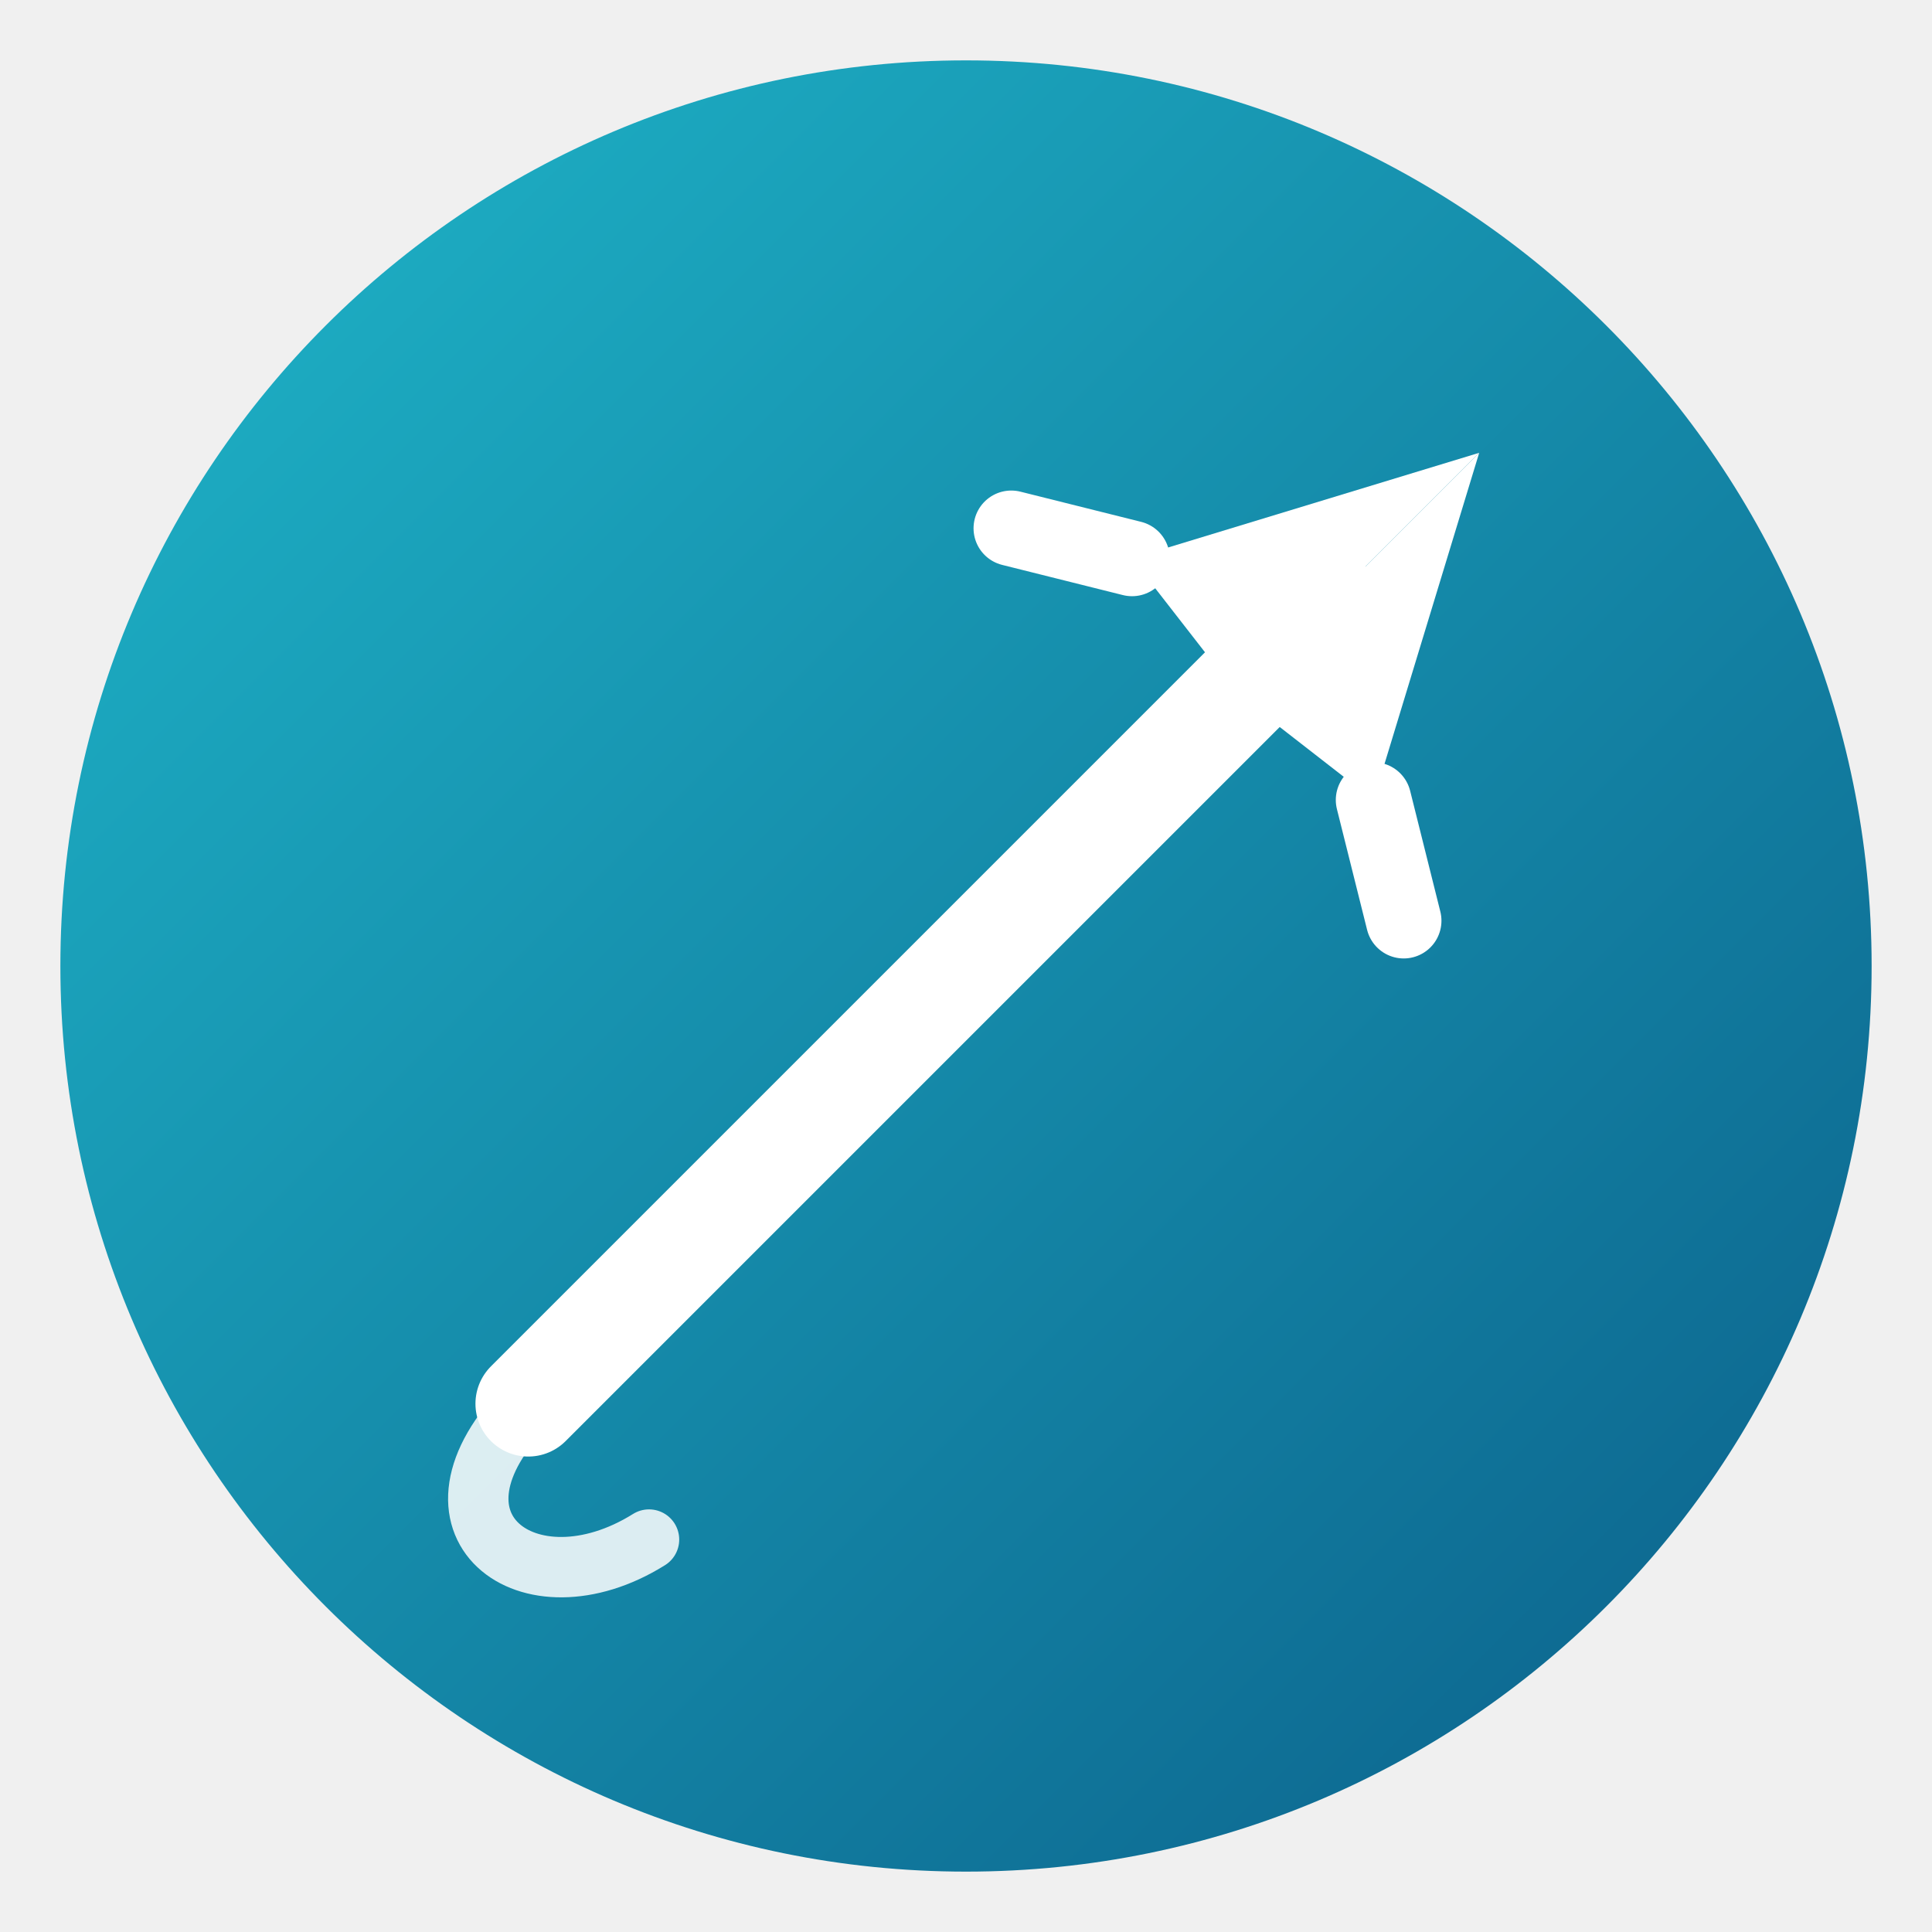
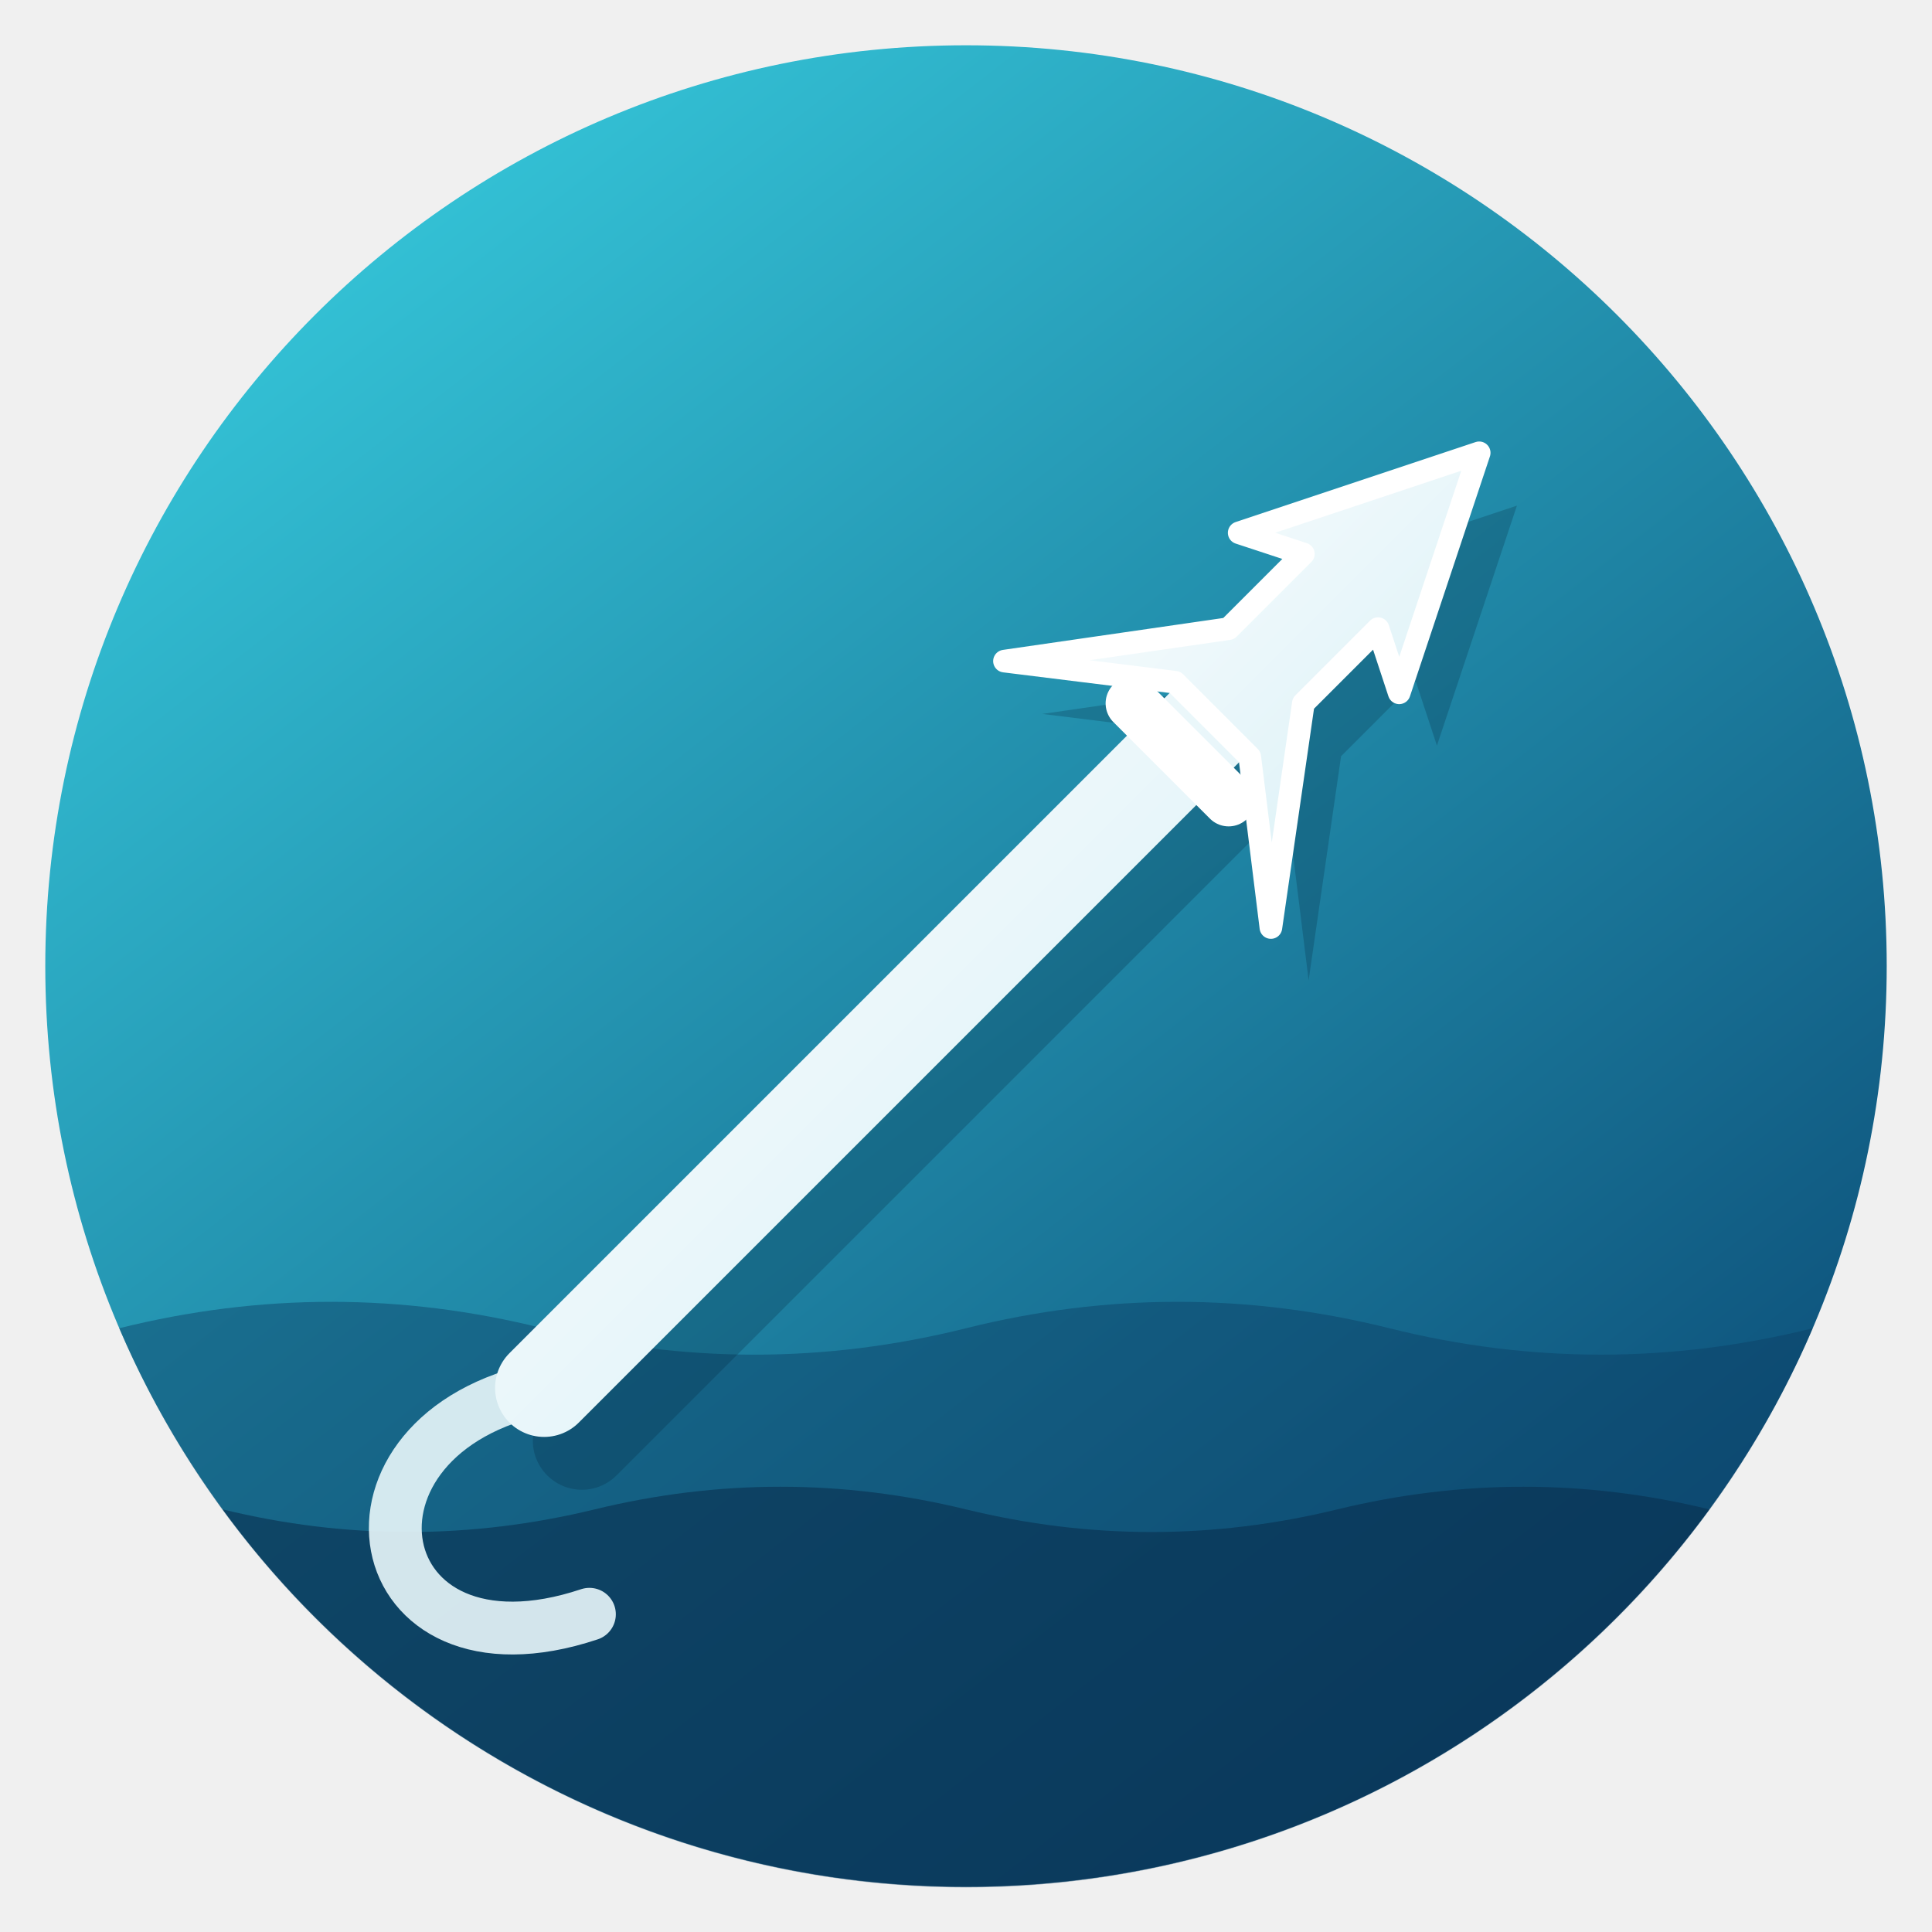
<svg xmlns="http://www.w3.org/2000/svg" width="256" height="256" viewBox="0 0 256 256">
  <defs>
-     <linearGradient id="bg" x1="0" y1="0" x2="1" y2="1">
-       <stop offset="0" stop-color="#1fb6c9" />
-       <stop offset="1" stop-color="#0b5f8a" />
+     <linearGradient id="sea" x1="0.15" y1="0.05" x2="0.85" y2="0.95">
+       <stop offset="0" stop-color="#35c6d9" />
+       <stop offset="1" stop-color="#0b4a75" />
+     </linearGradient>
+     <linearGradient id="steel" x1="0" y1="0" x2="1" y2="1">
+       <stop offset="0" stop-color="#ffffff" />
+       <stop offset="1" stop-color="#d4eef5" />
    </linearGradient>
  </defs>
-   <circle cx="128" cy="128" r="120" fill="url(#bg)" />
-   <line x1="70" y1="186" x2="176" y2="80" stroke="#ffffff" stroke-width="14" stroke-linecap="round" />
-   <path d="M196 60 L150 74 L164 92 Z" fill="#ffffff" />
-   <path d="M196 60 L182 106 L164 92 Z" fill="#ffffff" />
-   <path d="M150 74 L134 70 M182 106 L186 122" stroke="#ffffff" stroke-width="10" stroke-linecap="round" />
-   <path d="M70 186 C 54 202, 70 214, 86 204" fill="none" stroke="#ffffff" stroke-width="8" stroke-linecap="round" opacity="0.85" />
+   <circle cx="128" cy="128" r="122" fill="url(#sea)" />
+   <path d="M15.8,176.0 Q43.9,169.0 71.9,176.0 Q100.0,183.0 128.0,176.0 Q156.0,169.0 184.1,176.0 Q212.1,183.0 240.2,176.0 A122,122 0 0 1 15.8,176.0 Z" fill="#0a3d63" opacity="0.45" />
+   <path d="M29.5,200.0 Q54.1,206.0 78.8,200.0 Q103.4,194.0 128.0,200.0 Q152.6,206.0 177.2,200.0 Q201.9,194.0 226.5,200.0 A122,122 0 0 1 29.5,200.0 Z" fill="#082f4e" opacity="0.6" />
+   <g transform="translate(5,7)" opacity="0.22" fill="#021d33" stroke="#021d33">
+     <line x1="72.1" y1="183.9" x2="160.6" y2="95.4" stroke-width="13" stroke-linecap="round" />
+     <polygon points="196.0,60.0 185.4,91.8 182.6,83.3 172.7,93.2 168.4,122.9 165.6,100.3 155.7,90.4 133.1,87.6 162.8,83.3 172.7,73.4 164.2,70.6" stroke="none" />
+   </g>
+   <path d="M72.1,183.9 C 42.1,189.9 48.1,223.9 78.1,213.9" fill="none" stroke="#e9f7fb" stroke-width="7" stroke-linecap="round" opacity="0.9" />
+   <line x1="72.1" y1="183.9" x2="160.6" y2="95.4" stroke="url(#steel)" stroke-width="13" stroke-linecap="round" />
+   <polygon points="196.0,60.0 185.4,91.8 182.6,83.3 172.7,93.2 168.4,122.9 165.6,100.3 155.7,90.4 133.1,87.6 162.8,83.3 172.7,73.4 164.2,70.6" fill="url(#steel)" stroke="#ffffff" stroke-width="3" stroke-linejoin="round" />
+   <line x1="150.0" y1="93.2" x2="162.8" y2="106.0" stroke="#ffffff" stroke-width="7" stroke-linecap="round" />
</svg>
